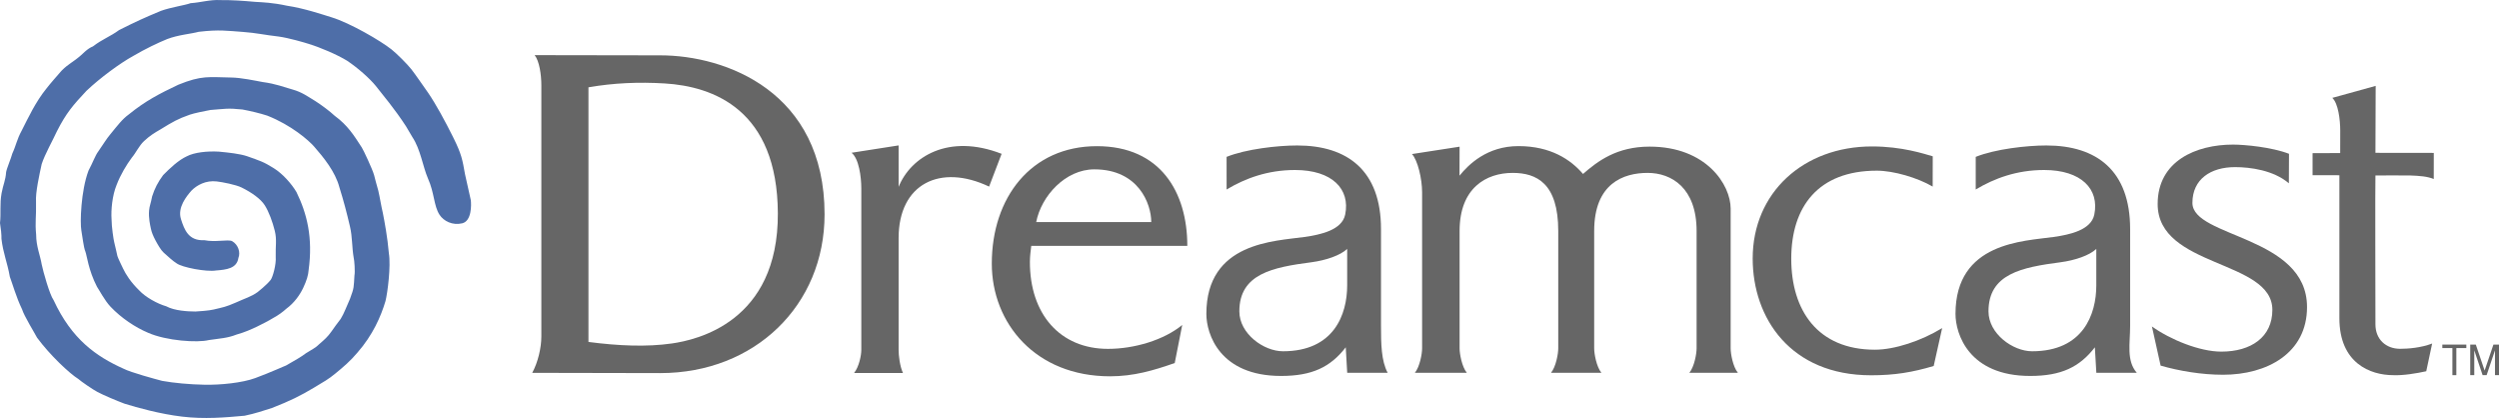
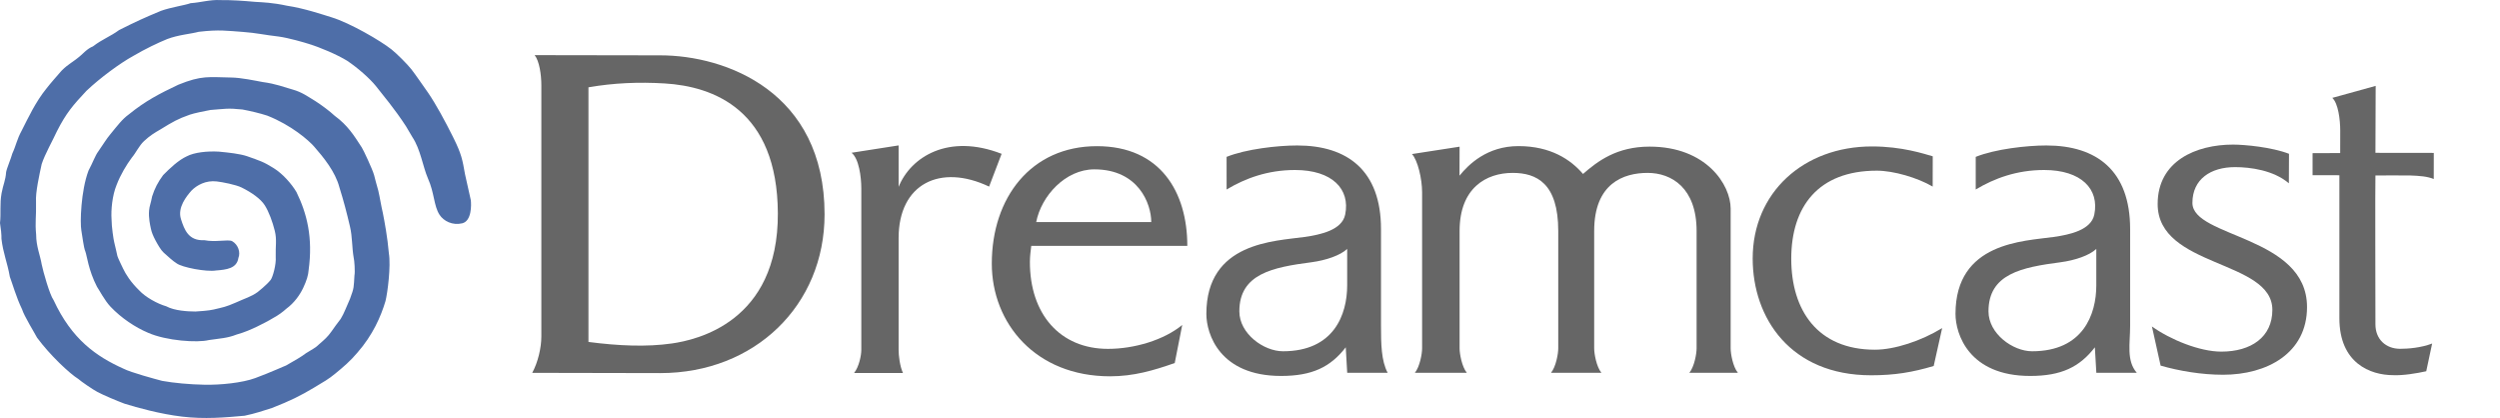
<svg xmlns="http://www.w3.org/2000/svg" version="1.2" id="Layer_1" x="0px" y="0px" width="566.93px" height="94.787px" viewBox="0 0 566.93 94.787" xml:space="preserve">
  <defs id="defs29" />
  <g id="g22">
-     <polygon fill="#666666" points="556.359,78.931 554.074,78.931 554.074,78.142 559.518,78.142 559.518,78.931 557.252,78.931    557.252,85.077 556.359,85.077  " id="polygon2" />
-     <polygon fill="#666666" points="563.211,85.077 561.318,79.442 561.318,85.077 560.404,85.077 560.404,78.142 561.668,78.142    563.668,84.038 565.666,78.142 566.93,78.142 566.93,85.077 566.02,85.077 566.02,79.442 564.125,85.077  " id="polygon4" />
-     <path fill="#666666" d="M122.813,19.344c0-2.409-0.458-5.529-1.522-6.841c6.973,0,22.039,0.046,28.497,0.046   c14.859,0,37.277,8.247,37.277,36.052c0,20.635-15.826,36.008-37.277,36.008c-4.705,0-22.67-0.058-29.044-0.058   c1.306-2.411,2.069-5.685,2.069-8.269V19.344L122.813,19.344z M133.5,77.543c6.858,0.892,13.189,1.165,18.917,0.347   c5.542-0.793,24.165-4.805,24.049-29.529c-0.109-23.431-14.581-28.788-25.731-29.443c-5.819-0.343-11.436-0.123-17.236,0.881   L133.5,77.543L133.5,77.543z" id="path6" />
-     <path fill="#666666" d="M193.187,34.642l10.676-1.667c0,2.186,0,8.596,0,9.4c2.738-6.767,11.259-12.205,23.366-7.493l-2.838,7.433   c-11.082-5.26-20.528-0.646-20.528,11.661V79.37c0,1.209,0.264,3.648,0.985,5.213h-11.089c1.12-1.381,1.64-4.004,1.64-5.213V42.74   C195.396,40.083,194.854,35.97,193.187,34.642L193.187,34.642z" id="path8" />
-     <path fill="#666666" d="M530.719,39.738c0,0.693,0,30.229,0,32.434c0,10.183,7.019,12.905,12.219,12.905   c2.197,0.107,5.313-0.406,7.488-0.889l1.338-6.285c-2.535,0.97-5.481,1.197-7.25,1.197c-3.26,0-5.617-2.164-5.617-5.549   c0-3.037-0.077-32.809,0-33.761h-0.034c0.432,0,7.196-0.024,7.879,0c2.217,0.078,3.92,0.213,5.387,0.803l0.008-5.919   c0,0-12.985-0.017-13.239-0.017l0.053-15.181l-9.838,2.719c1.356,1.269,1.797,4.982,1.797,7.431c0,0-0.008,4.536-0.008,5.083   c-0.441,0-5.438,0.025-6.265,0.025v5.001C525.51,39.735,530.719,39.738,530.719,39.738L530.719,39.738z" id="path10" />
-     <path fill="#666666" d="M488.193,74.036c4.229,3.021,10.866,5.703,15.733,5.703c6.752,0,11.588-3.285,11.588-9.469   c0-11.414-26.022-9.522-26.022-24.004c0-9.792,8.756-13.476,17.1-13.476c2.683,0,8.806,0.582,12.697,2.088l-0.031,6.688   c-3.459-2.955-8.735-3.669-12.213-3.669c-5.521,0-9.668,2.74-9.668,8.112c0,7.887,26.002,7.43,26.002,23.621   c0,10.471-9.07,15.354-19.055,15.354c-4.865,0-9.939-0.862-14.16-2.071L488.193,74.036L488.193,74.036z" id="path12" />
-     <path fill="#666666" d="M331.107,39.839c0-0.592,0.021-5.895,0.021-6.574l-10.809,1.671c1.303,1.365,2.303,5.623,2.303,8.667   v35.414c0,1.209-0.519,4.143-1.641,5.521h11.784c-1.118-1.381-1.637-4.313-1.637-5.521V52.372c0-9.75,6.031-13.164,12.035-13.164   c5.434,0,10.344,2.352,10.344,13.164v26.646c0,1.209-0.52,4.142-1.637,5.521h11.428c-1.123-1.381-1.637-4.313-1.637-5.521V52.372   c0-10.811,6.678-13.164,12.123-13.164c5.43,0,11.111,3.411,11.111,13.164v26.646c0,1.209-0.515,4.142-1.642,5.521h11.008   c-1.127-1.381-1.639-4.313-1.639-5.521V47.312c0-5.404-5.516-14.063-18.391-14.063c-7.492,0-11.818,3.333-15.103,6.2   c-2.793-3.26-7.34-6.317-14.647-6.317C337.365,33.129,333.162,37.302,331.107,39.839L331.107,39.839z" id="path14" />
-     <path fill="#666666" d="M305.621,56.453c-1.543,1.453-4.773,2.579-8.107,3.019c-8.762,1.147-16.352,2.604-16.352,11.137   c0,5.063,5.52,9.048,9.891,9.048c11.578,0,14.57-8.353,14.57-14.935v-8.269H305.621L305.621,56.453z M278.269,35.57   c4.419-1.771,11.549-2.583,16.021-2.583c11.42,0,19.008,5.705,19.008,18.95v21.972c0,4.069,0.062,7.924,1.512,10.631h-9.178   l-0.332-5.78c-3.473,4.487-7.627,6.495-14.676,6.495c-13.91,0-16.946-9.503-16.946-14.069c0-16.297,15.512-16.485,22.249-17.447   c3.728-0.526,8.521-1.58,9.244-5.074c1.188-5.78-2.942-10.114-11.385-10.114c-6.197,0-11.273,1.885-15.514,4.422L278.269,35.57   L278.269,35.57z M475.572,56.453c-1.541,1.453-4.773,2.579-8.109,3.019c-8.76,1.147-16.348,2.604-16.348,11.137   c0,5.063,5.516,9.048,9.887,9.048c11.576,0,14.57-8.353,14.57-14.935V56.453L475.572,56.453z M448.223,35.57   c4.418-1.771,11.556-2.583,16.023-2.583c11.414,0,19.002,5.705,19.002,18.95v21.972c0,4.069-0.887,7.841,1.508,10.631h-9.176   l-0.334-5.78c-3.478,4.487-7.625,6.495-14.674,6.495c-13.902,0-16.943-9.503-16.943-14.069c0-16.297,15.512-16.485,22.246-17.447   c3.729-0.526,8.527-1.58,9.242-5.074c1.19-5.78-2.941-10.114-11.385-10.114c-6.195,0-11.271,1.885-15.513,4.422v-7.4L448.223,35.57   L448.223,35.57z" id="path16" />
-     <path fill="#666666" d="M438.451,42.308c-3.443-2.012-8.879-3.605-12.67-3.605c-13.312,0-19.412,8.185-19.412,19.976   c0,11.68,5.965,20.625,18.983,20.625c4.462,0,10.535-2.006,15.25-4.902l-1.918,8.593c-4.799,1.428-8.842,2.108-14.194,2.108   c-18.295,0-26.871-12.977-26.871-26.479c0-14.921,11.504-25.417,27.072-25.417c6.805,0,11.771,1.668,13.776,2.238L438.451,42.308   L438.451,42.308z" id="path18" />
-     <path fill="#666666" d="M233.646,59.304c0.008-1.234,0.172-2.41,0.31-3.55h35.401c0-12.169-6.087-22.608-20.505-22.608   c-14.965,0-23.85,11.703-23.85,26.63c0,13.498,9.891,25.56,26.832,25.56c5.356,0,9.834-1.319,14.669-3.012l1.701-8.63   c-4.135,3.404-10.817,5.418-16.849,5.418C240.514,79.112,233.599,71.263,233.646,59.304L233.646,59.304z M235.077,50.356   c1.149-5.92,6.628-11.952,13.184-11.952c10.018,0,12.917,7.817,12.917,11.952C261.176,50.356,235.077,50.375,235.077,50.356   L235.077,50.356z" id="path20" />
+     <path fill="#666666" d="m 122.813,19.344 c 0,-2.409 -0.458,-5.529 -1.522,-6.841 6.973,0 22.039,0.046 28.497,0.046 14.859,0 37.277,8.247 37.277,36.052 0,20.635 -15.826,36.008 -37.277,36.008 -4.705,0 -22.67,-0.058 -29.044,-0.058 1.306,-2.411 2.069,-5.685 2.069,-8.269 z M 133.5,77.543 c 6.858,0.892 13.189,1.165 18.917,0.347 5.542,-0.793 24.165,-4.805 24.049,-29.529 -0.109,-23.431 -14.581,-28.788 -25.731,-29.443 -5.819,-0.343 -11.436,-0.123 -17.236,0.881 z" id="path6" />
+     <path fill="#666666" d="m 193.187,34.642 10.676,-1.667 c 0,2.186 0,8.596 0,9.4 2.738,-6.767 11.259,-12.205 23.366,-7.493 l -2.838,7.433 c -11.082,-5.26 -20.528,-0.646 -20.528,11.661 V 79.37 c 0,1.209 0.264,3.648 0.985,5.213 h -11.089 c 1.12,-1.381 1.64,-4.004 1.64,-5.213 V 42.74 c -0.003,-2.657 -0.545,-6.77 -2.212,-8.098 z" id="path8" />
+     <path fill="#666666" d="m 530.719,39.738 c 0,0.693 0,30.229 0,32.434 0,10.183 7.019,12.905 12.219,12.905 2.197,0.107 5.313,-0.406 7.488,-0.889 l 1.338,-6.285 c -2.535,0.97 -5.481,1.197 -7.25,1.197 -3.26,0 -5.617,-2.164 -5.617,-5.549 0,-3.037 -0.077,-32.809 0,-33.761 h -0.034 c 0.432,0 7.196,-0.024 7.879,0 2.217,0.078 3.92,0.213 5.387,0.803 l 0.008,-5.919 c 0,0 -12.985,-0.017 -13.239,-0.017 l 0.053,-15.181 -9.838,2.719 c 1.356,1.269 1.797,4.982 1.797,7.431 0,0 -0.008,4.536 -0.008,5.083 -0.441,0 -5.438,0.025 -6.265,0.025 v 5.001 c 0.873,0 6.082,0.003 6.082,0.003 z" id="path10" />
+     <path fill="#666666" d="m 488.193,74.036 c 4.229,3.021 10.866,5.703 15.733,5.703 6.752,0 11.588,-3.285 11.588,-9.469 0,-11.414 -26.022,-9.522 -26.022,-24.004 0,-9.792 8.756,-13.476 17.1,-13.476 2.683,0 8.806,0.582 12.697,2.088 l -0.031,6.688 c -3.459,-2.955 -8.735,-3.669 -12.213,-3.669 -5.521,0 -9.668,2.74 -9.668,8.112 0,7.887 26.002,7.43 26.002,23.621 0,10.471 -9.07,15.354 -19.055,15.354 -4.865,0 -9.939,-0.862 -14.16,-2.071 z" id="path12" />
+     <path fill="#666666" d="m 331.107,39.839 c 0,-0.592 0.021,-5.895 0.021,-6.574 l -10.809,1.671 c 1.303,1.365 2.303,5.623 2.303,8.667 v 35.414 c 0,1.209 -0.519,4.143 -1.641,5.521 h 11.784 c -1.118,-1.381 -1.637,-4.313 -1.637,-5.521 V 52.372 c 0,-9.75 6.031,-13.164 12.035,-13.164 5.434,0 10.344,2.352 10.344,13.164 v 26.646 c 0,1.209 -0.52,4.142 -1.637,5.521 h 11.428 c -1.123,-1.381 -1.637,-4.313 -1.637,-5.521 V 52.372 c 0,-10.811 6.678,-13.164 12.123,-13.164 5.43,0 11.111,3.411 11.111,13.164 v 26.646 c 0,1.209 -0.515,4.142 -1.642,5.521 h 11.008 c -1.127,-1.381 -1.639,-4.313 -1.639,-5.521 V 47.312 c 0,-5.404 -5.516,-14.063 -18.391,-14.063 -7.492,0 -11.818,3.333 -15.103,6.2 -2.793,-3.26 -7.34,-6.317 -14.647,-6.317 -7.116,-0.003 -11.319,4.17 -13.374,6.707 z" id="path14" />
+     <path fill="#666666" d="m 305.621,56.453 c -1.543,1.453 -4.773,2.579 -8.107,3.019 -8.762,1.147 -16.352,2.604 -16.352,11.137 0,5.063 5.52,9.048 9.891,9.048 11.578,0 14.57,-8.353 14.57,-14.935 V 56.453 Z M 278.269,35.57 c 4.419,-1.771 11.549,-2.583 16.021,-2.583 11.42,0 19.008,5.705 19.008,18.95 v 21.972 c 0,4.069 0.062,7.924 1.512,10.631 h -9.178 L 305.3,78.76 c -3.473,4.487 -7.627,6.495 -14.676,6.495 -13.91,0 -16.946,-9.503 -16.946,-14.069 0,-16.297 15.512,-16.485 22.249,-17.447 3.728,-0.526 8.521,-1.58 9.244,-5.074 1.188,-5.78 -2.942,-10.114 -11.385,-10.114 -6.197,0 -11.273,1.885 -15.514,4.422 z m 197.303,20.883 c -1.541,1.453 -4.773,2.579 -8.109,3.019 -8.76,1.147 -16.348,2.604 -16.348,11.137 0,5.063 5.516,9.048 9.887,9.048 11.576,0 14.57,-8.353 14.57,-14.935 z M 448.223,35.57 c 4.418,-1.771 11.556,-2.583 16.023,-2.583 11.414,0 19.002,5.705 19.002,18.95 v 21.972 c 0,4.069 -0.887,7.841 1.508,10.631 h -9.176 l -0.334,-5.78 c -3.478,4.487 -7.625,6.495 -14.674,6.495 -13.902,0 -16.943,-9.503 -16.943,-14.069 0,-16.297 15.512,-16.485 22.246,-17.447 3.729,-0.526 8.527,-1.58 9.242,-5.074 1.19,-5.78 -2.941,-10.114 -11.385,-10.114 -6.195,0 -11.271,1.885 -15.513,4.422 v -7.4 z" id="path16" />
+     <path fill="#666666" d="m 438.451,42.308 c -3.443,-2.012 -8.879,-3.605 -12.67,-3.605 -13.312,0 -19.412,8.185 -19.412,19.976 0,11.68 5.965,20.625 18.983,20.625 4.462,0 10.535,-2.006 15.25,-4.902 l -1.918,8.593 c -4.799,1.428 -8.842,2.108 -14.194,2.108 -18.295,0 -26.871,-12.977 -26.871,-26.479 0,-14.921 11.504,-25.417 27.072,-25.417 6.805,0 11.771,1.668 13.776,2.238 z" id="path18" />
+     <path fill="#666666" d="m 233.646,59.304 c 0.008,-1.234 0.172,-2.41 0.31,-3.55 h 35.401 c 0,-12.169 -6.087,-22.608 -20.505,-22.608 -14.965,0 -23.85,11.703 -23.85,26.63 0,13.498 9.891,25.56 26.832,25.56 5.356,0 9.834,-1.319 14.669,-3.012 l 1.701,-8.63 c -4.135,3.404 -10.817,5.418 -16.849,5.418 -10.841,0 -17.756,-7.849 -17.709,-19.808 z m 1.431,-8.948 c 1.149,-5.92 6.628,-11.952 13.184,-11.952 10.018,0 12.917,7.817 12.917,11.952 -0.002,0 -26.101,0.019 -26.101,0 z" id="path20" />
  </g>
-   <path fill="#CF3311" d="M65.058,1.288c3.969,0.596,8.026,1.984,10.141,2.63C79.46,5.22,86.376,9.269,88.82,11.209  c1.157,0.918,3.585,3.323,4.528,4.533c0.917,1.179,2.667,3.733,3.783,5.308c1.781,2.597,3.874,6.466,5.648,10.025  c1.984,3.978,2.12,5.13,2.721,8.455l1.311,5.862c0.123,1.014,0.227,4.731-1.957,5.251c-2.181,0.521-4.199-0.483-5.15-1.955  c-1.316-2.036-1.133-4.926-2.623-8.234c-1.161-2.674-1.666-6.561-3.521-9.355l-1.453-2.458c-2.573-3.96-5.253-7.103-6.851-9.153  c-1.411-1.723-4.04-4.064-6.531-5.729c-2.306-1.398-6.032-2.993-8.719-3.813c-0.856-0.279-4.524-1.357-6.8-1.66  c-3.093-0.347-5.126-0.836-8.063-1.043c-3.63-0.256-5.367-0.578-10.074-0.028c-1.783,0.484-4.605,0.676-7.147,1.647  c-2.053,0.837-4.906,2.189-7.703,3.832c-3.012,1.651-7.578,5.026-10.609,7.907c-3.054,3.263-4.582,5.014-6.687,9.15  c-0.931,2.046-2.736,5.213-3.464,7.447c-0.497,2.269-1.443,6.5-1.286,8.556c0.073,3.681-0.25,4.44,0.027,7.45  c0.01,2.71,0.899,4.588,1.27,6.806c0.315,1.53,1.787,6.828,2.694,8.062c4.129,8.9,9.675,12.755,15.856,15.537  c1.742,0.888,7.191,2.346,8.767,2.763c2.69,0.485,6.227,0.81,9.633,0.875c3.583,0.069,8.522-0.414,11.517-1.519  c3.244-1.193,6.997-2.891,6.953-2.84c1.504-0.832,3.802-2.187,4.516-2.781c1.383-0.885,2.217-1.228,3.034-2.08  c1.184-1.033,1.898-1.629,2.794-2.91c0.497-0.721,1.292-1.827,2.059-2.805c0.83-1.36,1.307-2.793,2.116-4.564  c0.968-2.623,0.818-2.496,1.003-5.277c0.175-0.807-0.02-3.519-0.164-3.979c-0.437-2.502-0.283-4.709-0.856-7.139  c-0.771-3.287-1.417-5.747-2.402-8.899c-0.929-3.549-3.656-6.838-5.702-9.188c-1.268-1.457-5.201-4.895-10.658-7.043  c-1.538-0.517-4.05-1.103-5.647-1.395c-3.41-0.356-3.965-0.127-7.229,0.111c-1.124,0.196-3.731,0.729-4.692,1.066  c-2.804,0.985-3.835,1.611-6.702,3.366c-1.334,0.775-2.34,1.368-3.705,2.646c-1.089,1.008-1.868,2.72-2.748,3.725  c-1.209,1.644-2.554,3.836-3.456,6.201c-0.978,2.353-1.293,5.664-1.143,7.795c0,1.621,0.441,4.598,0.616,5.246  c0.176,0.65,0.616,2.67,0.71,3.076c0.097,0.405,1.145,2.541,1.292,2.853c0.593,1.261,1.726,3.069,3.633,4.919  c1.411,1.54,4.133,3.05,6.174,3.635c1.828,1.006,4.912,1.174,6.62,1.178c0.839-0.053,2.984-0.184,4.103-0.451  c2.271-0.545,2.688-0.56,5.028-1.575c2.1-0.974,3.523-1.325,4.986-2.403c0,0,2.007-1.572,2.919-2.724  c0.481-0.604,1.306-3.5,1.161-5.293c-0.069-2.453,0.289-3.845-0.214-5.863c-0.5-2.019-1.354-4.358-2.281-5.8  c-0.939-1.46-2.956-2.882-5.251-4.017c-1.288-0.636-4.333-1.224-5.627-1.376c-2.453-0.292-4.506,0.823-5.753,2.097  c-1.082,1.236-3.22,3.803-2.369,6.457c0.771,2.4,1.703,4.959,5.304,4.77c2.473,0.516,5.33-0.229,6.283,0.207  c1.413,0.803,1.955,2.573,1.443,3.811c-0.359,2.383-2.643,2.668-5.076,2.852c-2.18,0.365-7.715-0.702-8.93-1.613  c-0.816-0.484-2.067-1.647-2.946-2.435c-0.633-0.568-1.346-1.828-1.837-2.734c-0.598-1.114-0.903-1.933-1.057-2.657  c-0.185-0.86-0.562-2.506-0.419-4.149c0.099-1.108,0.394-1.582,0.688-3.203c0.589-1.84,1.32-3.239,2.498-4.834  c1.532-1.556,3.479-3.408,5.38-4.269c1.676-0.886,4.613-1.211,7.268-1.056c2.156,0.206,4.702,0.469,6.389,1.033  c2.884,1.03,3.708,1.236,6.077,2.73c1.999,1.237,4.012,3.516,5.136,5.402c2.39,4.89,3.76,10.328,2.764,17.653  c-0.081,1.236-0.466,2.443-1.237,4.084c-0.714,1.511-1.96,3.35-3.838,4.732c-0.754,0.699-1.946,1.561-2.915,2.063  c-1.375,0.834-2.299,1.269-3.733,1.989c-1.26,0.594-2.73,1.27-4.646,1.802c-2.076,0.821-3.67,0.854-6.281,1.243  c-2.568,0.646-9.602,0.187-13.792-1.662c-2.857-1.203-6.064-3.321-8.505-5.904c-1.354-1.422-2.681-3.996-3.069-4.523  c-1.94-3.729-2.319-7.233-2.631-7.973c-0.422-1-0.631-3.244-0.916-4.779c-0.319-1.724-0.122-8.941,1.617-13.573  c0.981-1.845,1.555-3.49,2.217-4.353c1.193-1.696,1.769-2.755,2.782-3.957c1.528-1.852,2.64-3.364,4.127-4.431  c3.793-3.083,6.959-4.711,11.245-6.746c5.324-2.168,6.923-1.72,11.964-1.639c2.267,0.02,5.566,0.733,7.189,1.027  c3.012,0.401,4.738,1.127,6.773,1.695c2.178,0.608,3.436,1.58,5.226,2.659c1.47,0.949,3.202,2.251,4.345,3.308  c2.927,2.146,4.337,4.401,6.131,7.171c0.327,0.464,2.455,5.002,2.794,6.266c0.158,0.633,0.638,2.449,0.949,3.511  c0.396,1.685,0.591,3.176,1.036,5.078c0.396,1.957,1.072,5.652,1.364,9.107c0.495,2.965-0.296,9.016-0.76,10.871  c-1.035,3.463-2.85,7.69-6.428,11.762c-1.519,1.804-3.135,3.199-5.003,4.717c-1.427,1.189-2.653,1.886-4.861,3.202  c-2.996,1.788-5.276,2.931-9.477,4.573c-1.71,0.549-3.866,1.271-6.188,1.75C51,94.683,46.376,95.08,41.33,94.481  c-5.047-0.602-10.102-2.023-13.089-2.939c-1.649-0.618-4.841-1.955-6.178-2.68c-0.872-0.44-3.793-2.438-4.288-2.918  c-2-1.237-6.479-5.449-9.371-9.375c-0.633-1.217-2.911-4.854-3.406-6.448c-1.313-2.697-2.229-5.96-2.766-7.354  c-0.568-3.254-1.528-5.348-1.902-8.611c0.042-0.768-0.154-2.577-0.33-3.578c0.254-2.235-0.086-4.339,0.358-6.773  c0.39-2.053,0.904-2.91,1.028-4.766c0.121-0.794,1.141-3.182,1.415-4.245c0.826-1.75,1.03-3.191,2.107-5.147  c1.549-3.048,3.172-6.554,5.662-9.617c0.712-0.95,2.729-3.228,3.416-4.017c1.625-1.625,2.578-1.881,4.421-3.51  c0.19-0.12,1.409-1.508,2.685-1.985c2.111-1.632,3.937-2.23,5.948-3.715c4.029-2.008,5.497-2.686,9.497-4.351  c2.313-0.825,5.534-1.28,6.694-1.73c2.209-0.137,4.451-0.841,6.773-0.702c2.607-0.024,5.234,0.162,7.855,0.4  C59.625,0.522,61.931,0.608,65.058,1.288L65.058,1.288z" id="path24" style="fill:#4365a2;fill-opacity:0.941" />
+   <path fill="#CF3311" d="m 65.058,1.288 c 3.969,0.596 8.026,1.984 10.141,2.63 4.261,1.302 11.177,5.351 13.621,7.291 1.157,0.918 3.585,3.323 4.528,4.533 0.917,1.179 2.667,3.733 3.783,5.308 1.781,2.597 3.874,6.466 5.648,10.025 1.984,3.978 2.12,5.13 2.721,8.455 l 1.311,5.862 c 0.123,1.014 0.227,4.731 -1.957,5.251 -2.181,0.521 -4.199,-0.483 -5.15,-1.955 C 98.388,46.652 98.571,43.762 97.081,40.454 95.92,37.78 95.415,33.893 93.56,31.099 L 92.107,28.641 C 89.534,24.681 86.854,21.538 85.256,19.488 83.845,17.765 81.216,15.424 78.725,13.759 76.419,12.361 72.693,10.766 70.006,9.946 69.15,9.667 65.482,8.589 63.206,8.286 60.113,7.939 58.08,7.45 55.143,7.243 51.513,6.987 49.776,6.665 45.069,7.215 c -1.783,0.484 -4.605,0.676 -7.147,1.647 -2.053,0.837 -4.906,2.189 -7.703,3.832 -3.012,1.651 -7.578,5.026 -10.609,7.907 -3.054,3.263 -4.582,5.014 -6.687,9.15 -0.931,2.046 -2.736,5.213 -3.464,7.447 -0.497,2.269 -1.443,6.5 -1.286,8.556 0.073,3.681 -0.25,4.44 0.027,7.45 0.01,2.71 0.899,4.588 1.27,6.806 0.315,1.53 1.787,6.828 2.694,8.062 4.129,8.9 9.675,12.755 15.856,15.537 1.742,0.888 7.191,2.346 8.767,2.763 2.69,0.485 6.227,0.81 9.633,0.875 3.583,0.069 8.522,-0.414 11.517,-1.519 3.244,-1.193 6.997,-2.891 6.953,-2.84 1.504,-0.832 3.802,-2.187 4.516,-2.781 1.383,-0.885 2.217,-1.228 3.034,-2.08 1.184,-1.033 1.898,-1.629 2.794,-2.91 0.497,-0.721 1.292,-1.827 2.059,-2.805 0.83,-1.36 1.307,-2.793 2.116,-4.564 0.968,-2.623 0.818,-2.496 1.003,-5.277 0.175,-0.807 -0.02,-3.519 -0.164,-3.979 C 79.811,55.99 79.965,53.783 79.392,51.353 78.621,48.066 77.975,45.606 76.99,42.454 76.061,38.905 73.334,35.616 71.288,33.266 70.02,31.809 66.087,28.371 60.63,26.223 59.092,25.706 56.58,25.12 54.983,24.828 c -3.41,-0.356 -3.965,-0.127 -7.229,0.111 -1.124,0.196 -3.731,0.729 -4.692,1.066 -2.804,0.985 -3.835,1.611 -6.702,3.366 -1.334,0.775 -2.34,1.368 -3.705,2.646 -1.089,1.008 -1.868,2.72 -2.748,3.725 -1.209,1.644 -2.554,3.836 -3.456,6.201 -0.978,2.353 -1.293,5.664 -1.143,7.795 0,1.621 0.441,4.598 0.616,5.246 0.176,0.65 0.616,2.67 0.71,3.076 0.097,0.405 1.145,2.541 1.292,2.853 0.593,1.261 1.726,3.069 3.633,4.919 1.411,1.54 4.133,3.05 6.174,3.635 1.828,1.006 4.912,1.174 6.62,1.178 0.839,-0.053 2.984,-0.184 4.103,-0.451 2.271,-0.545 2.688,-0.56 5.028,-1.575 2.1,-0.974 3.523,-1.325 4.986,-2.403 0,0 2.007,-1.572 2.919,-2.724 0.481,-0.604 1.306,-3.5 1.161,-5.293 -0.069,-2.453 0.289,-3.845 -0.214,-5.863 -0.5,-2.019 -1.354,-4.358 -2.281,-5.8 -0.939,-1.46 -2.956,-2.882 -5.251,-4.017 -1.288,-0.636 -4.333,-1.224 -5.627,-1.376 -2.453,-0.292 -4.506,0.823 -5.753,2.097 -1.082,1.236 -3.22,3.803 -2.369,6.457 0.771,2.4 1.703,4.959 5.304,4.77 2.473,0.516 5.33,-0.229 6.283,0.207 1.413,0.803 1.955,2.573 1.443,3.811 -0.359,2.383 -2.643,2.668 -5.076,2.852 -2.18,0.365 -7.715,-0.702 -8.93,-1.613 -0.816,-0.484 -2.067,-1.647 -2.946,-2.435 -0.633,-0.568 -1.346,-1.828 -1.837,-2.734 -0.598,-1.114 -0.903,-1.933 -1.057,-2.657 -0.185,-0.86 -0.562,-2.506 -0.419,-4.149 0.099,-1.108 0.394,-1.582 0.688,-3.203 0.589,-1.84 1.32,-3.239 2.498,-4.834 1.532,-1.556 3.479,-3.408 5.38,-4.269 1.676,-0.886 4.613,-1.211 7.268,-1.056 2.156,0.206 4.702,0.469 6.389,1.033 2.884,1.03 3.708,1.236 6.077,2.73 1.999,1.237 4.012,3.516 5.136,5.402 2.39,4.89 3.76,10.328 2.764,17.653 -0.081,1.236 -0.466,2.443 -1.237,4.084 -0.714,1.511 -1.96,3.35 -3.838,4.732 -0.754,0.699 -1.946,1.561 -2.915,2.063 -1.375,0.834 -2.299,1.269 -3.733,1.989 -1.26,0.594 -2.73,1.27 -4.646,1.802 -2.076,0.821 -3.67,0.854 -6.281,1.243 -2.568,0.646 -9.602,0.187 -13.792,-1.662 -2.857,-1.203 -6.064,-3.321 -8.505,-5.904 -1.354,-1.422 -2.681,-3.996 -3.069,-4.523 -1.94,-3.729 -2.319,-7.233 -2.631,-7.973 -0.422,-1 -0.631,-3.244 -0.916,-4.779 -0.319,-1.724 -0.122,-8.941 1.617,-13.573 0.981,-1.845 1.555,-3.49 2.217,-4.353 1.193,-1.696 1.769,-2.755 2.782,-3.957 1.528,-1.852 2.64,-3.364 4.127,-4.431 3.793,-3.083 6.959,-4.711 11.245,-6.746 5.324,-2.168 6.923,-1.72 11.964,-1.639 2.267,0.02 5.566,0.733 7.189,1.027 3.012,0.401 4.738,1.127 6.773,1.695 2.178,0.608 3.436,1.58 5.226,2.659 1.47,0.949 3.202,2.251 4.345,3.308 2.927,2.146 4.337,4.401 6.131,7.171 0.327,0.464 2.455,5.002 2.794,6.266 0.158,0.633 0.638,2.449 0.949,3.511 0.396,1.685 0.591,3.176 1.036,5.078 0.396,1.957 1.072,5.652 1.364,9.107 0.495,2.965 -0.296,9.016 -0.76,10.871 -1.035,3.463 -2.85,7.69 -6.428,11.762 -1.519,1.804 -3.135,3.199 -5.003,4.717 -1.427,1.189 -2.653,1.886 -4.861,3.202 -2.996,1.788 -5.276,2.931 -9.477,4.573 -1.71,0.549 -3.866,1.271 -6.188,1.75 C 51,94.683 46.376,95.08 41.33,94.481 36.283,93.879 31.228,92.458 28.241,91.542 26.592,90.924 23.4,89.587 22.063,88.862 21.191,88.422 18.27,86.424 17.775,85.944 15.775,84.707 11.296,80.495 8.404,76.569 7.771,75.352 5.493,71.715 4.998,70.121 3.685,67.424 2.769,64.161 2.232,62.767 1.664,59.513 0.704,57.419 0.33,54.156 0.372,53.388 0.176,51.579 0,50.578 c 0.254,-2.235 -0.086,-4.339 0.358,-6.773 0.39,-2.053 0.904,-2.91 1.028,-4.766 0.121,-0.794 1.141,-3.182 1.415,-4.245 0.826,-1.75 1.03,-3.191 2.107,-5.147 1.549,-3.048 3.172,-6.554 5.662,-9.617 0.712,-0.95 2.729,-3.228 3.416,-4.017 1.625,-1.625 2.578,-1.881 4.421,-3.51 0.19,-0.12 1.409,-1.508 2.685,-1.985 2.111,-1.632 3.937,-2.23 5.948,-3.715 4.029,-2.008 5.497,-2.686 9.497,-4.351 2.313,-0.825 5.534,-1.28 6.694,-1.73 2.209,-0.137 4.451,-0.841 6.773,-0.702 2.607,-0.024 5.234,0.162 7.855,0.4 1.766,0.102 4.072,0.188 7.199,0.868 z" id="path24" style="display:inline;fill:#4365a2;fill-opacity:0.941" />
</svg>
